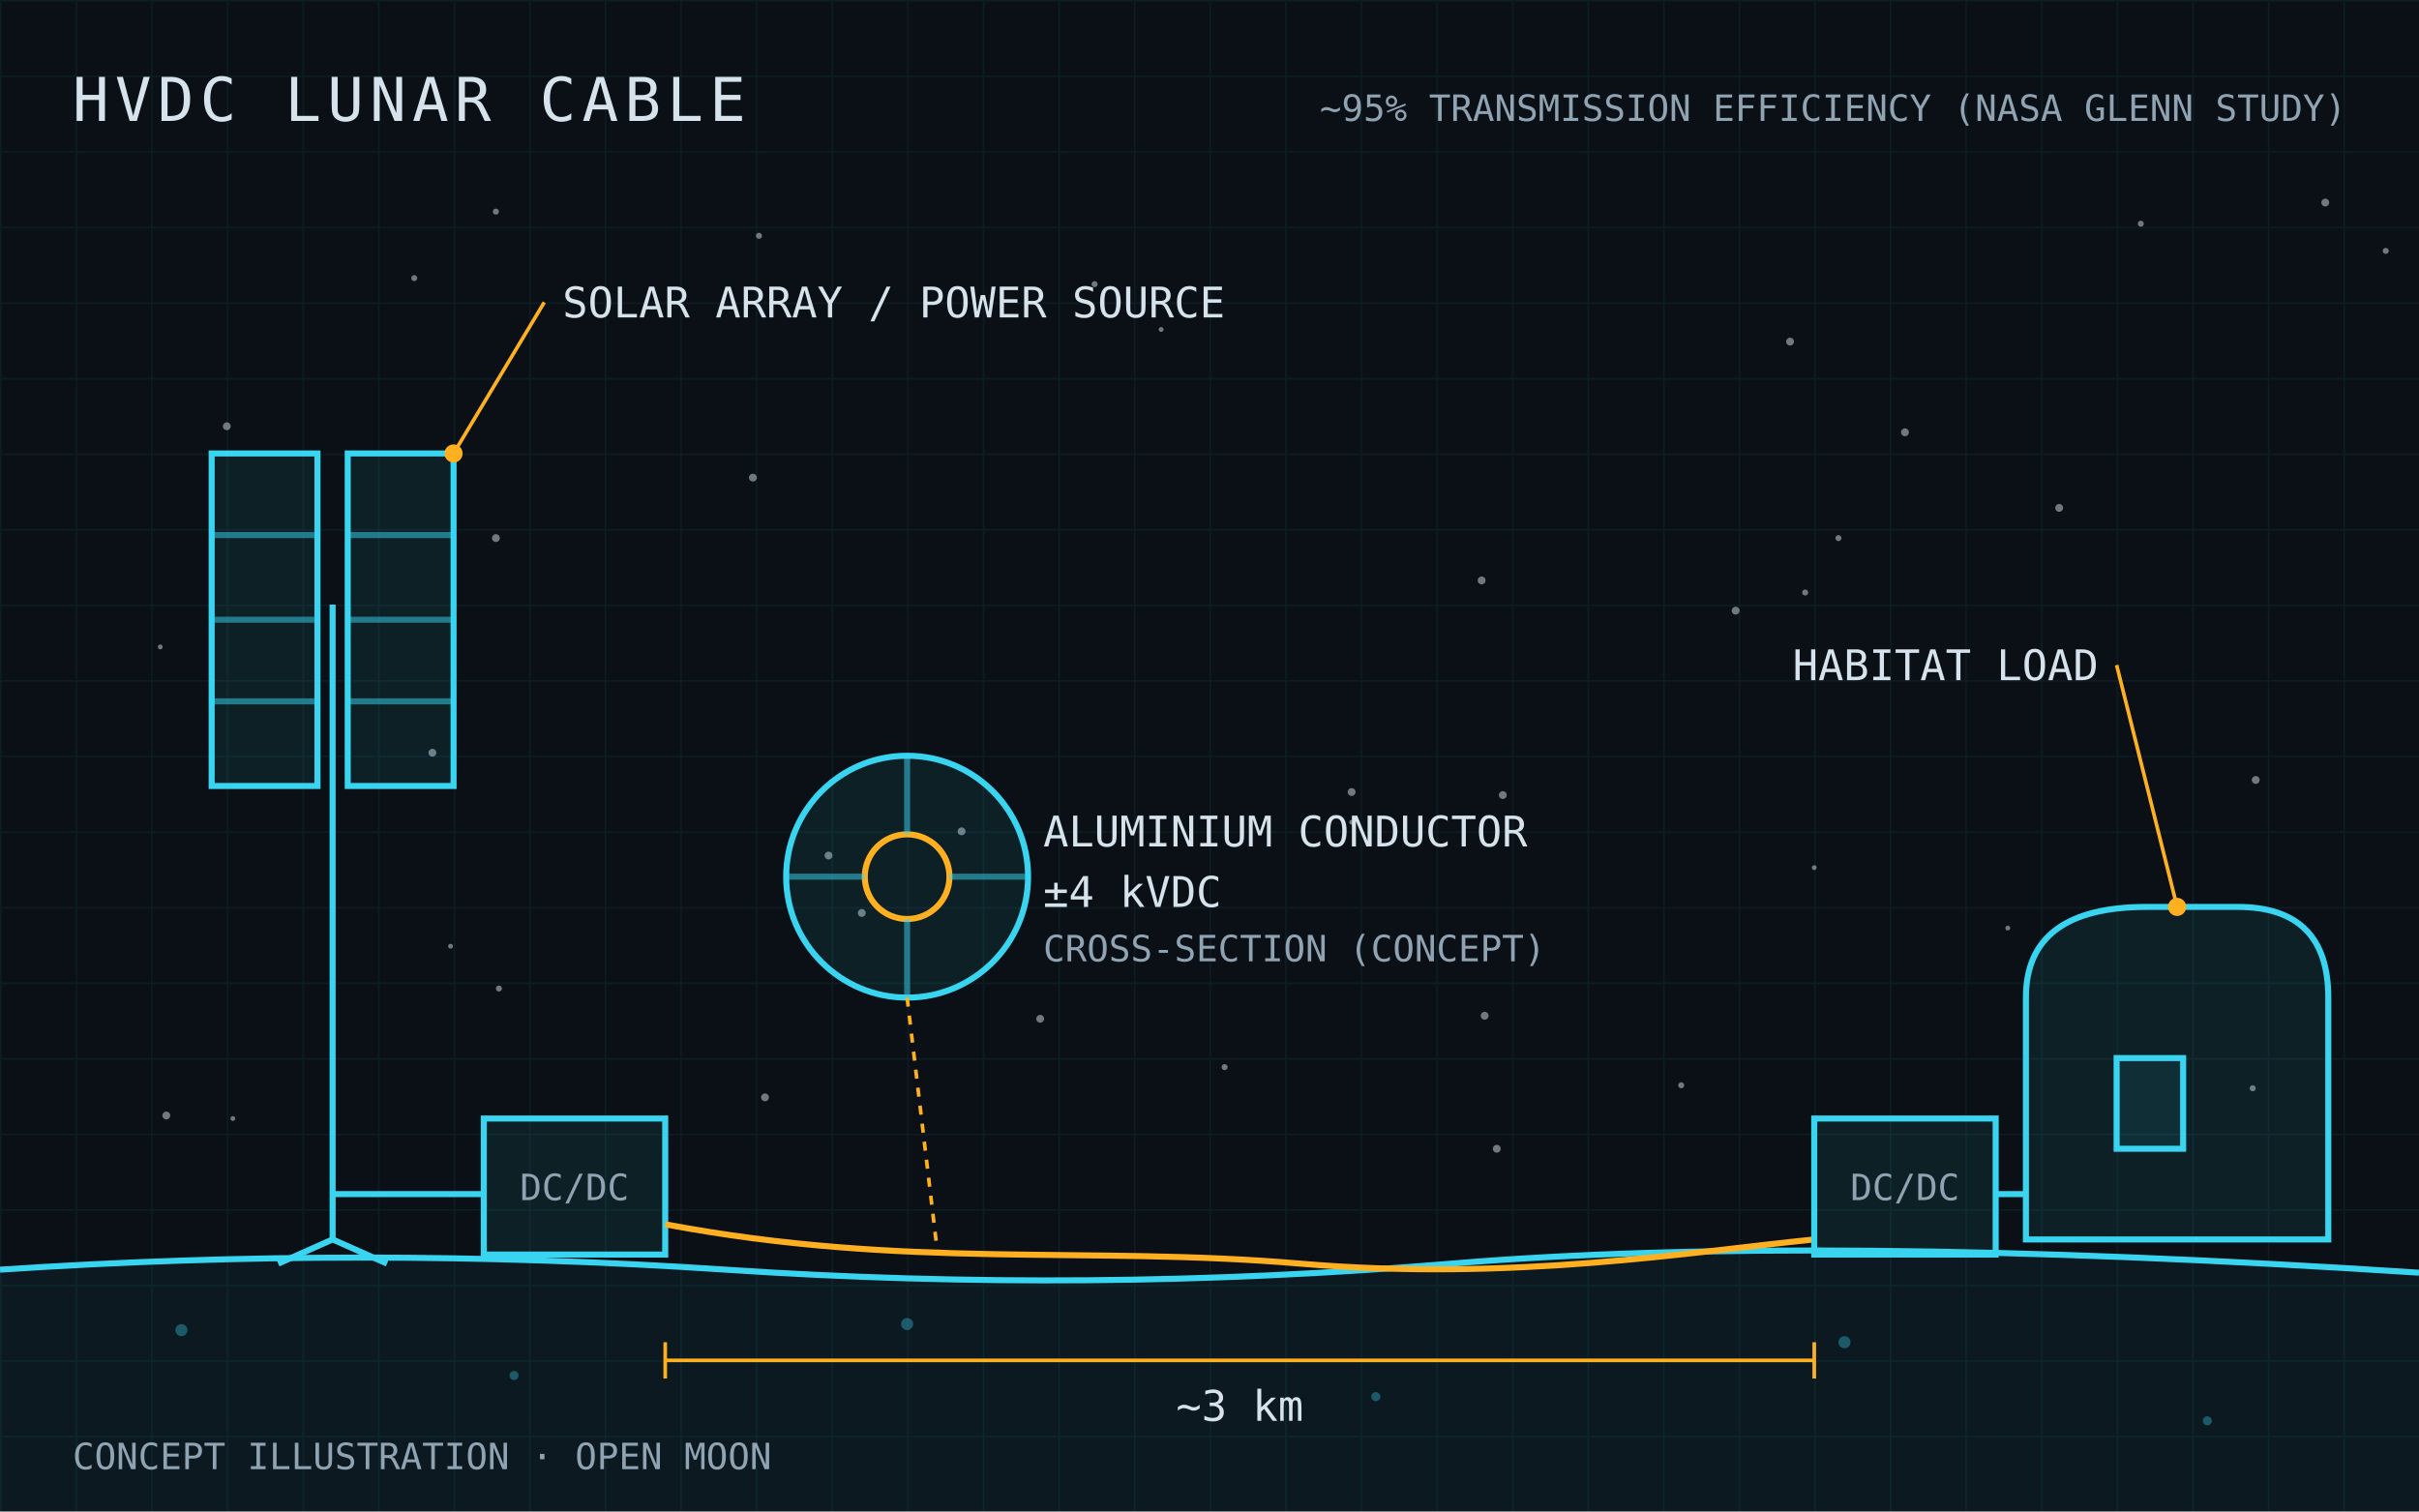
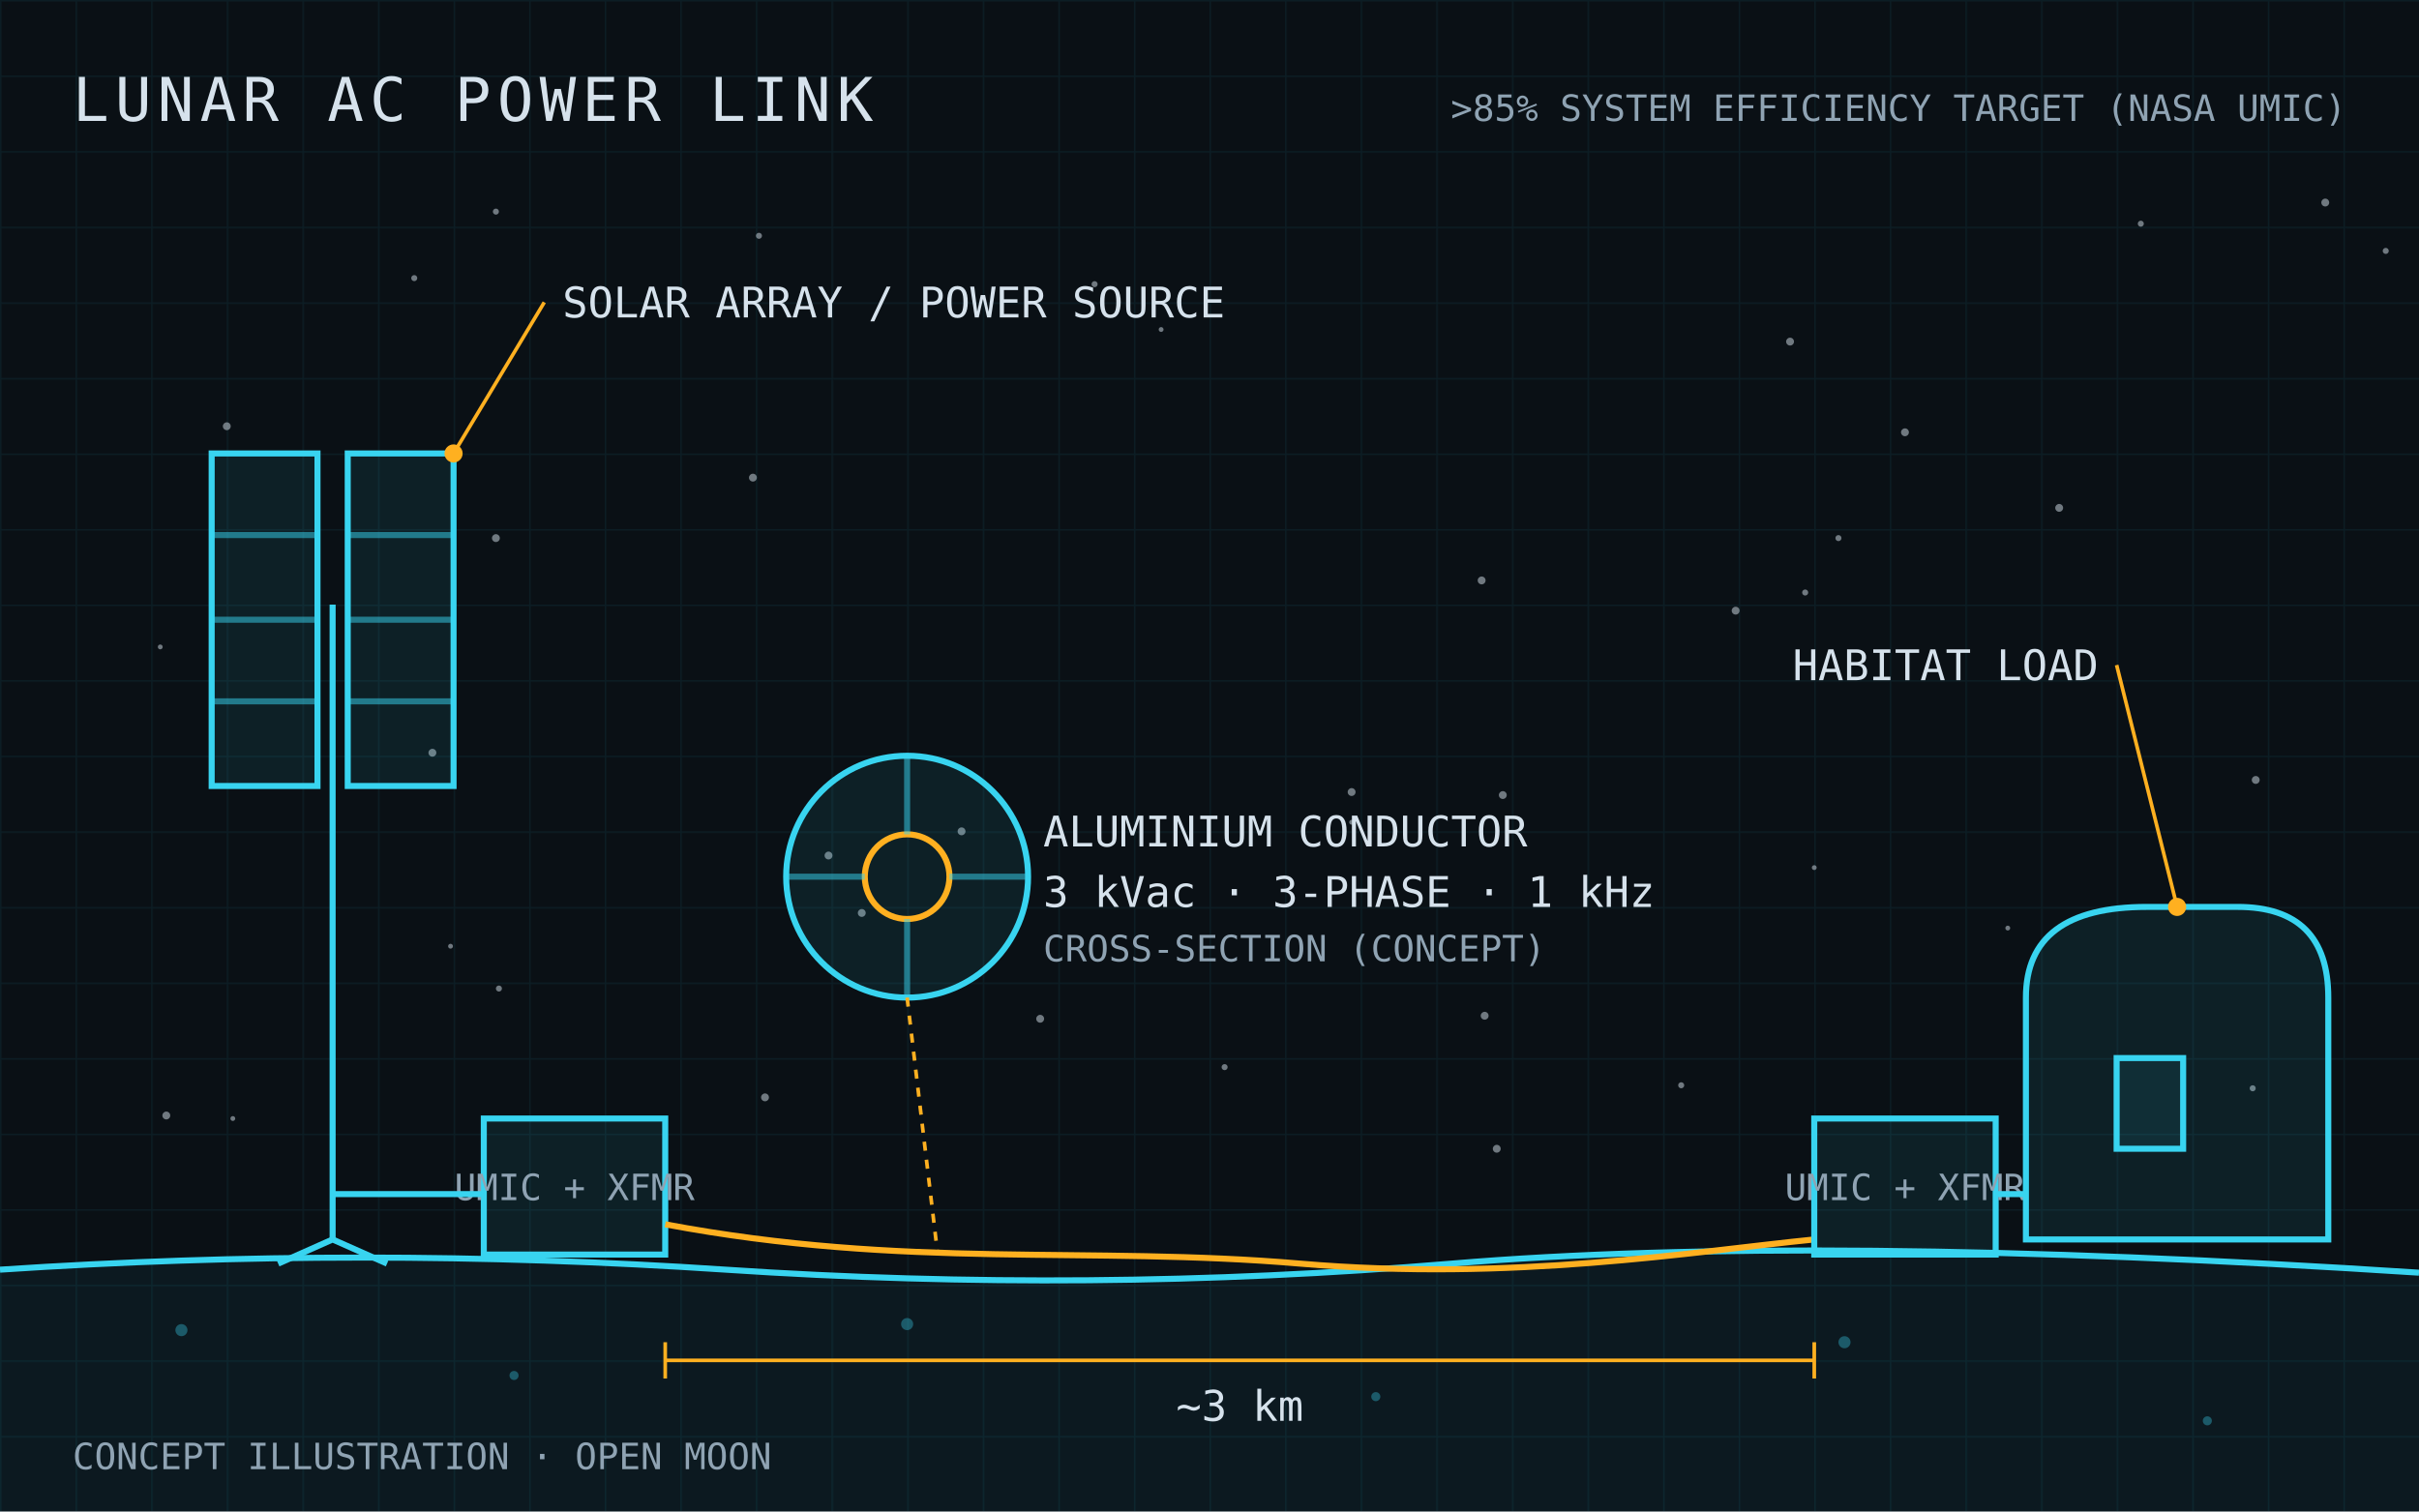
<svg xmlns="http://www.w3.org/2000/svg" viewBox="0 0 800 500" width="800" height="500">
  <defs>
    <pattern id="g" width="25" height="25" patternUnits="userSpaceOnUse">
      <path d="M25 0H0V25" fill="none" stroke="rgba(56,212,240,.07)" stroke-width="1" />
    </pattern>
    <marker id="ah" viewBox="0 0 10 10" refX="9" refY="5" markerWidth="6" markerHeight="6" orient="auto">
      <path d="M0 0L10 5L0 10z" fill="#ffb020" />
    </marker>
  </defs>
  <style>.l{fill:none;stroke:#38d4f0;stroke-width:2}.f{fill:rgba(56,212,240,.08);stroke:#38d4f0;stroke-width:2}.a{fill:none;stroke:#ffb020;stroke-width:2}.af{fill:#ffb020}.c{stroke:#ffb020;stroke-width:1.2;fill:none}text{fill:#d6e2ec;font-family:"Share Tech Mono",monospace;font-size:14px}.s{font-size:12px;fill:#8fa3b3}.h{font-size:20px;letter-spacing:2px}</style>
  <rect width="800" height="500" fill="#0a1015" />
  <rect width="800" height="500" fill="url(#g)" />
  <g fill="#d6e2ec" opacity=".5">
    <circle cx="253" cy="363" r="1.3" />
    <circle cx="143" cy="249" r="1.3" />
    <circle cx="495" cy="380" r="1.3" />
    <circle cx="77" cy="370" r="0.8" />
    <circle cx="490" cy="192" r="1.3" />
    <circle cx="249" cy="158" r="1.3" />
    <circle cx="491" cy="336" r="1.3" />
    <circle cx="497" cy="263" r="1.3" />
    <circle cx="164" cy="178" r="1.3" />
    <circle cx="165" cy="327" r="1" />
    <circle cx="769" cy="67" r="1.3" />
    <circle cx="75" cy="141" r="1.3" />
    <circle cx="53" cy="214" r="0.8" />
    <circle cx="285" cy="302" r="1.3" />
    <circle cx="746" cy="258" r="1.3" />
    <circle cx="447" cy="262" r="1.3" />
    <circle cx="600" cy="287" r="0.8" />
    <circle cx="384" cy="109" r="0.8" />
    <circle cx="149" cy="313" r="0.8" />
    <circle cx="274" cy="283" r="1.3" />
    <circle cx="318" cy="275" r="1.3" />
    <circle cx="405" cy="353" r="1" />
    <circle cx="556" cy="359" r="1" />
    <circle cx="608" cy="178" r="1" />
    <circle cx="708" cy="74" r="1" />
    <circle cx="630" cy="143" r="1.3" />
    <circle cx="344" cy="337" r="1.3" />
    <circle cx="592" cy="113" r="1.3" />
    <circle cx="681" cy="168" r="1.3" />
    <circle cx="597" cy="196" r="1" />
    <circle cx="137" cy="92" r="1" />
    <circle cx="664" cy="307" r="0.8" />
    <circle cx="362" cy="94" r="1" />
    <circle cx="164" cy="70" r="1" />
    <circle cx="447" cy="272" r="0.8" />
    <circle cx="55" cy="369" r="1.3" />
    <circle cx="789" cy="83" r="1" />
    <circle cx="745" cy="360" r="1" />
    <circle cx="574" cy="202" r="1.3" />
    <circle cx="251" cy="78" r="1" />
  </g>
  <path class="l" d="M0 420 Q120 412 240 420 T480 418 T800 421" />
  <path d="M0 421 Q120 413 240 421 T480 419 T800 422 V500 H0z" fill="rgba(56,212,240,.05)" />
  <g fill="#38d4f0" opacity=".35">
    <circle cx="60" cy="440" r="2" />
    <circle cx="170" cy="455" r="1.5" />
    <circle cx="300" cy="438" r="2" />
    <circle cx="455" cy="462" r="1.5" />
    <circle cx="610" cy="444" r="2" />
    <circle cx="730" cy="470" r="1.5" />
  </g>
  <path class="l" d="M110 410 V200" />
  <rect class="f" x="70" y="150" width="35" height="110" />
  <rect class="f" x="115" y="150" width="35" height="110" />
  <path class="l" d="M70 177h35M70 205h35M70 232h35M115 177h35M115 205h35M115 232h35" opacity=".5" />
  <path class="l" d="M110 410 L92 418 M110 410 L128 418" />
  <rect class="f" x="160" y="370" width="60" height="45" />
-   <text class="s" x="190" y="397" text-anchor="middle">DC/DC</text>
+   <text class="s" x="190" y="397" text-anchor="middle">UMIC + XFMR</text>
  <path class="l" d="M110 395 H160" />
  <path class="a" d="M220 405 C300 420 360 412 430 418 S560 414 600 410" stroke-width="3" />
  <rect class="f" x="600" y="370" width="60" height="45" />
-   <text class="s" x="630" y="397" text-anchor="middle">DC/DC</text>
+   <text class="s" x="630" y="397" text-anchor="middle">UMIC + XFMR</text>
  <path class="f" d="M670 410 V330 Q670 300 710 300 H740 Q770 300 770 330 V410Z" />
  <rect class="f" x="700" y="350" width="22" height="30" />
  <path class="l" d="M660 395 H670" />
  <circle class="f" cx="300" cy="290" r="40" />
  <circle class="a" cx="300" cy="290" r="14" />
  <path class="l" d="M300 250 V276 M300 304 V330 M260 290 H286 M314 290 H340" opacity=".5" />
  <path class="c" d="M300 330 L310 414" stroke-dasharray="3 3" />
  <path class="c" d="M220 450 H600" />
  <path class="c" d="M220 444 V456 M600 444 V456" />
  <text x="410" y="470" text-anchor="middle">~3 km</text>
  <path class="c" d="M150 150L180 100" />
  <circle class="af" cx="150" cy="150" r="3" />
  <text x="186" y="105" text-anchor="start">SOLAR ARRAY / POWER SOURCE</text>
  <text x="345" y="280">ALUMINIUM CONDUCTOR</text>
-   <text x="345" y="300">±4 kVDC</text>
+   <text x="345" y="300">3 kVac · 3-PHASE · 1 kHz</text>
  <text class="s" x="345" y="318">CROSS-SECTION (CONCEPT)</text>
  <path class="c" d="M720 300L700 220" />
  <circle class="af" cx="720" cy="300" r="3" />
  <text x="694" y="225" text-anchor="end">HABITAT LOAD</text>
-   <text class="s" x="776" y="40" text-anchor="end">~95% TRANSMISSION EFFICIENCY (NASA GLENN STUDY)</text>
-   <text class="h" x="24" y="40">HVDC LUNAR CABLE</text>
+   <text class="s" x="776" y="40" text-anchor="end">&gt;85% SYSTEM EFFICIENCY TARGET (NASA UMIC)</text>
+   <text class="h" x="24" y="40">LUNAR AC POWER LINK</text>
  <text class="s" x="24" y="486">CONCEPT ILLUSTRATION · OPEN MOON</text>
</svg>
